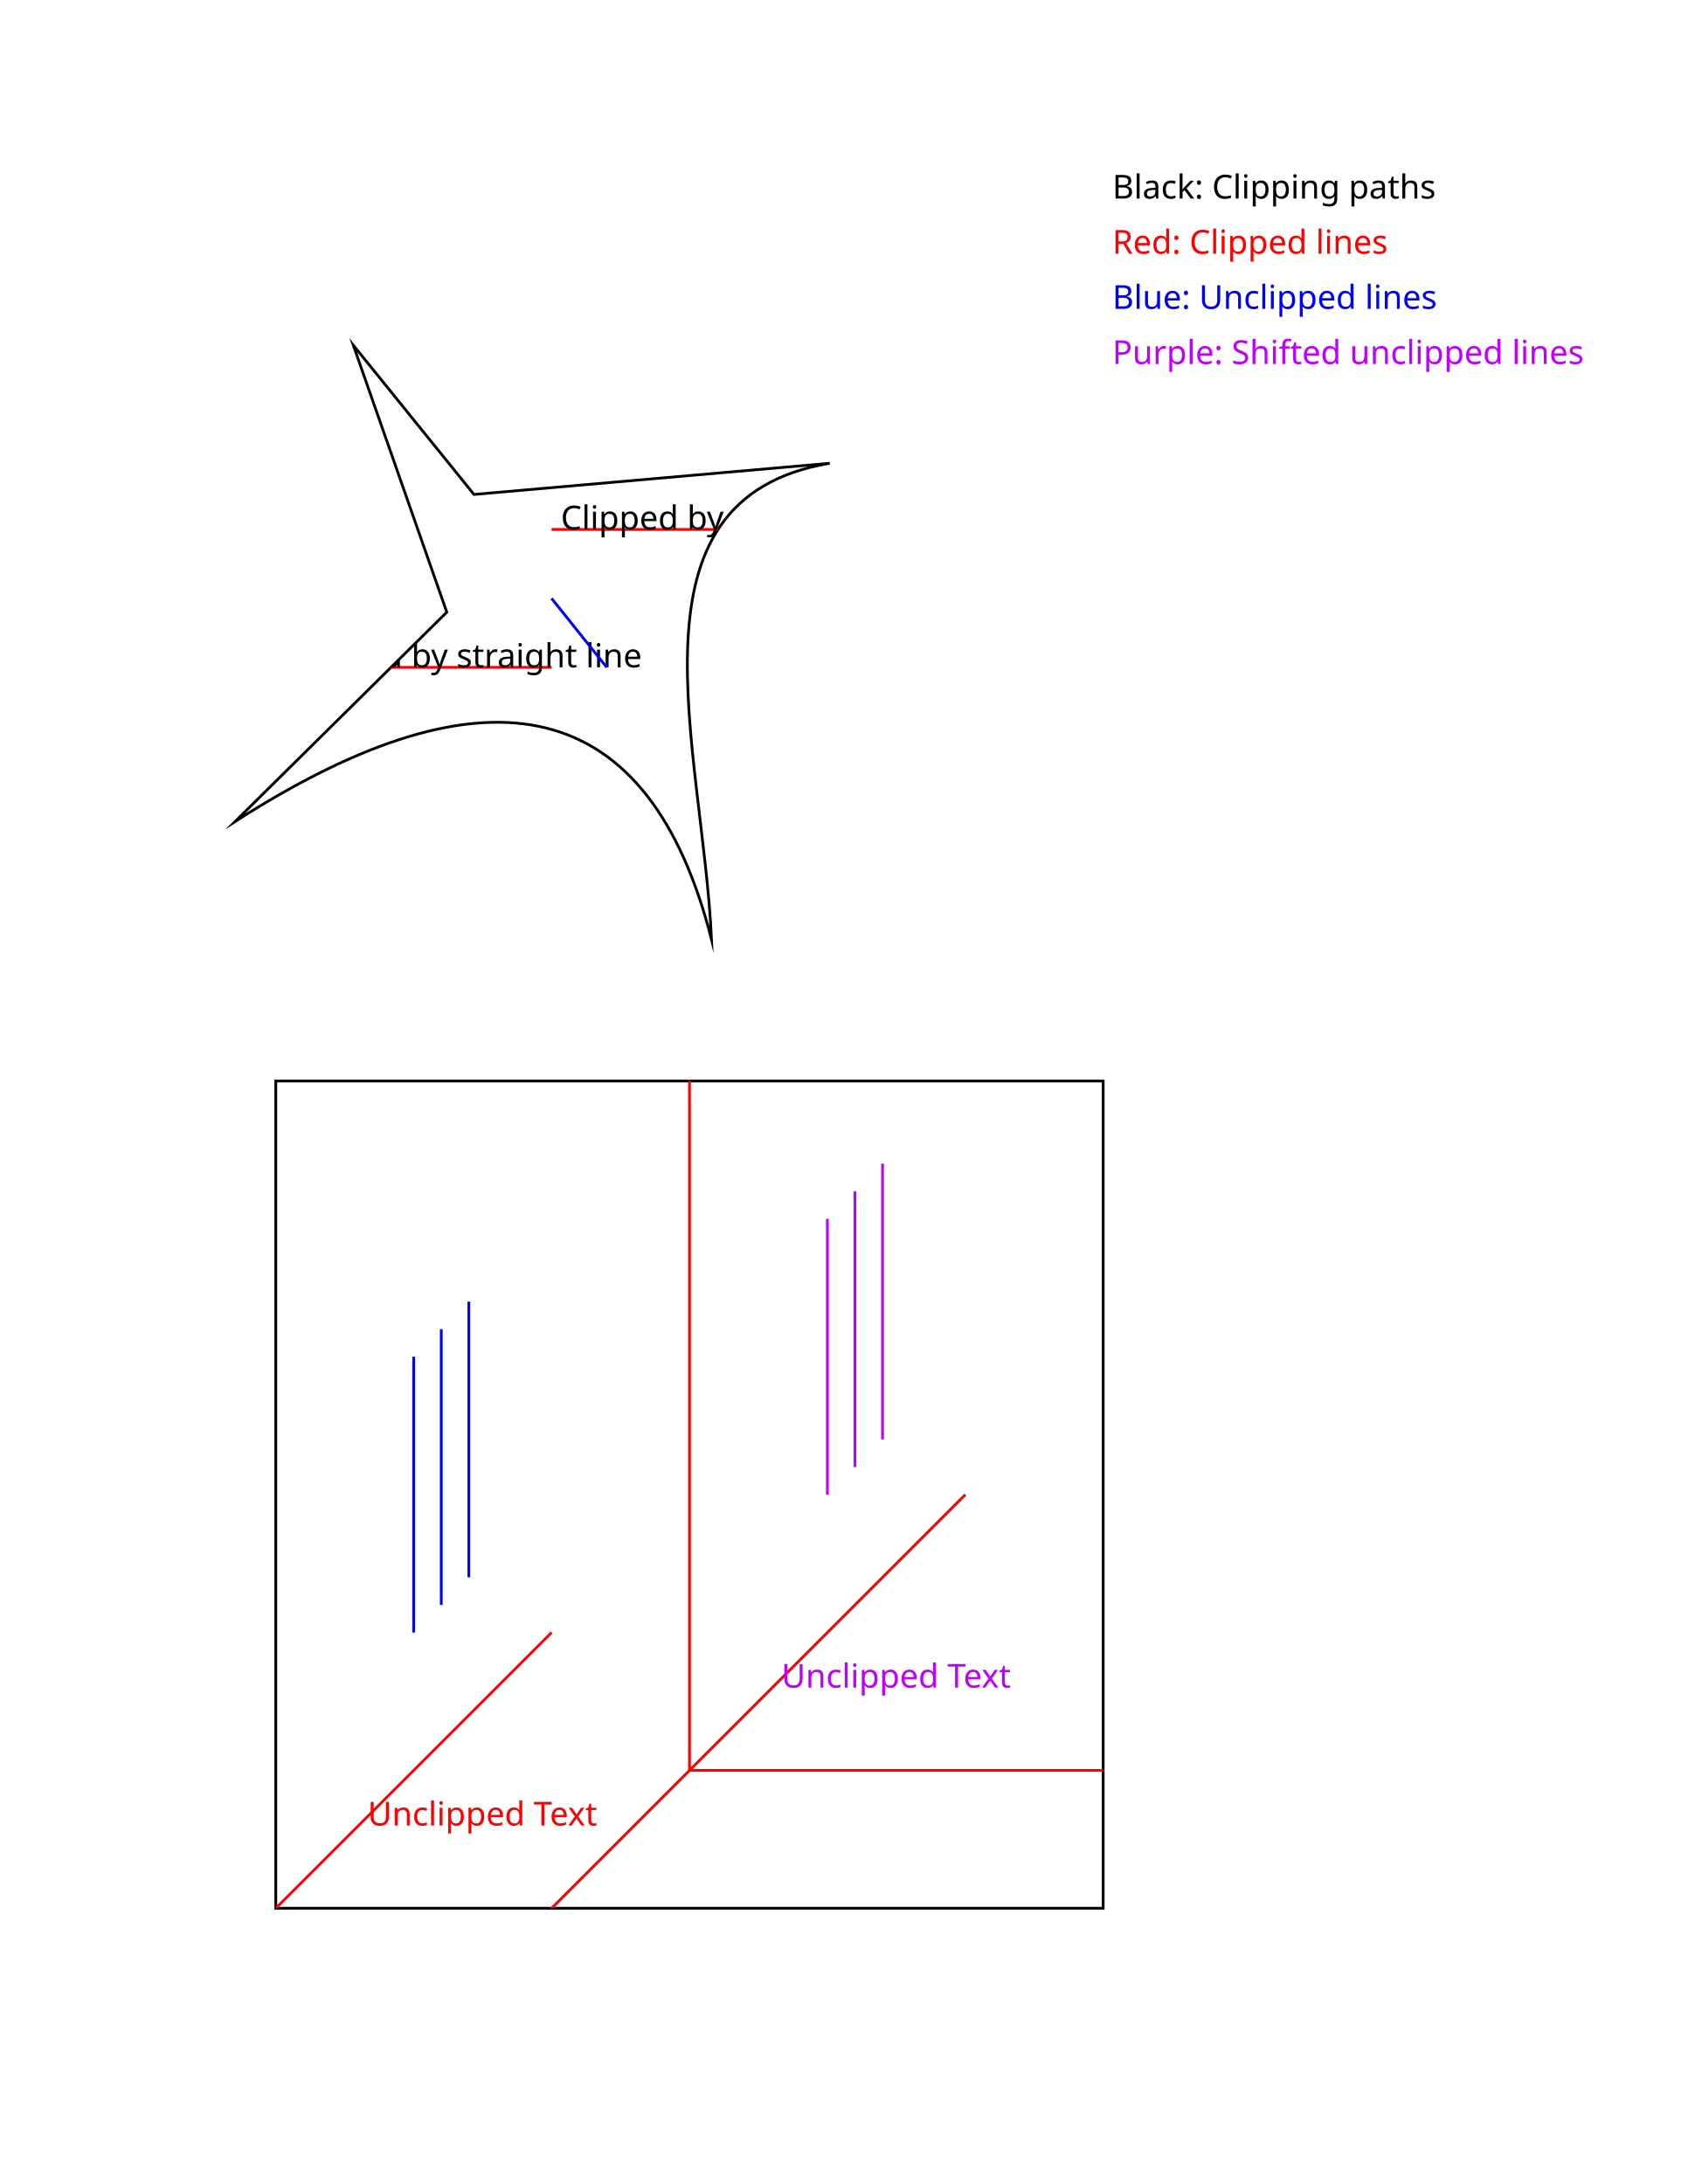
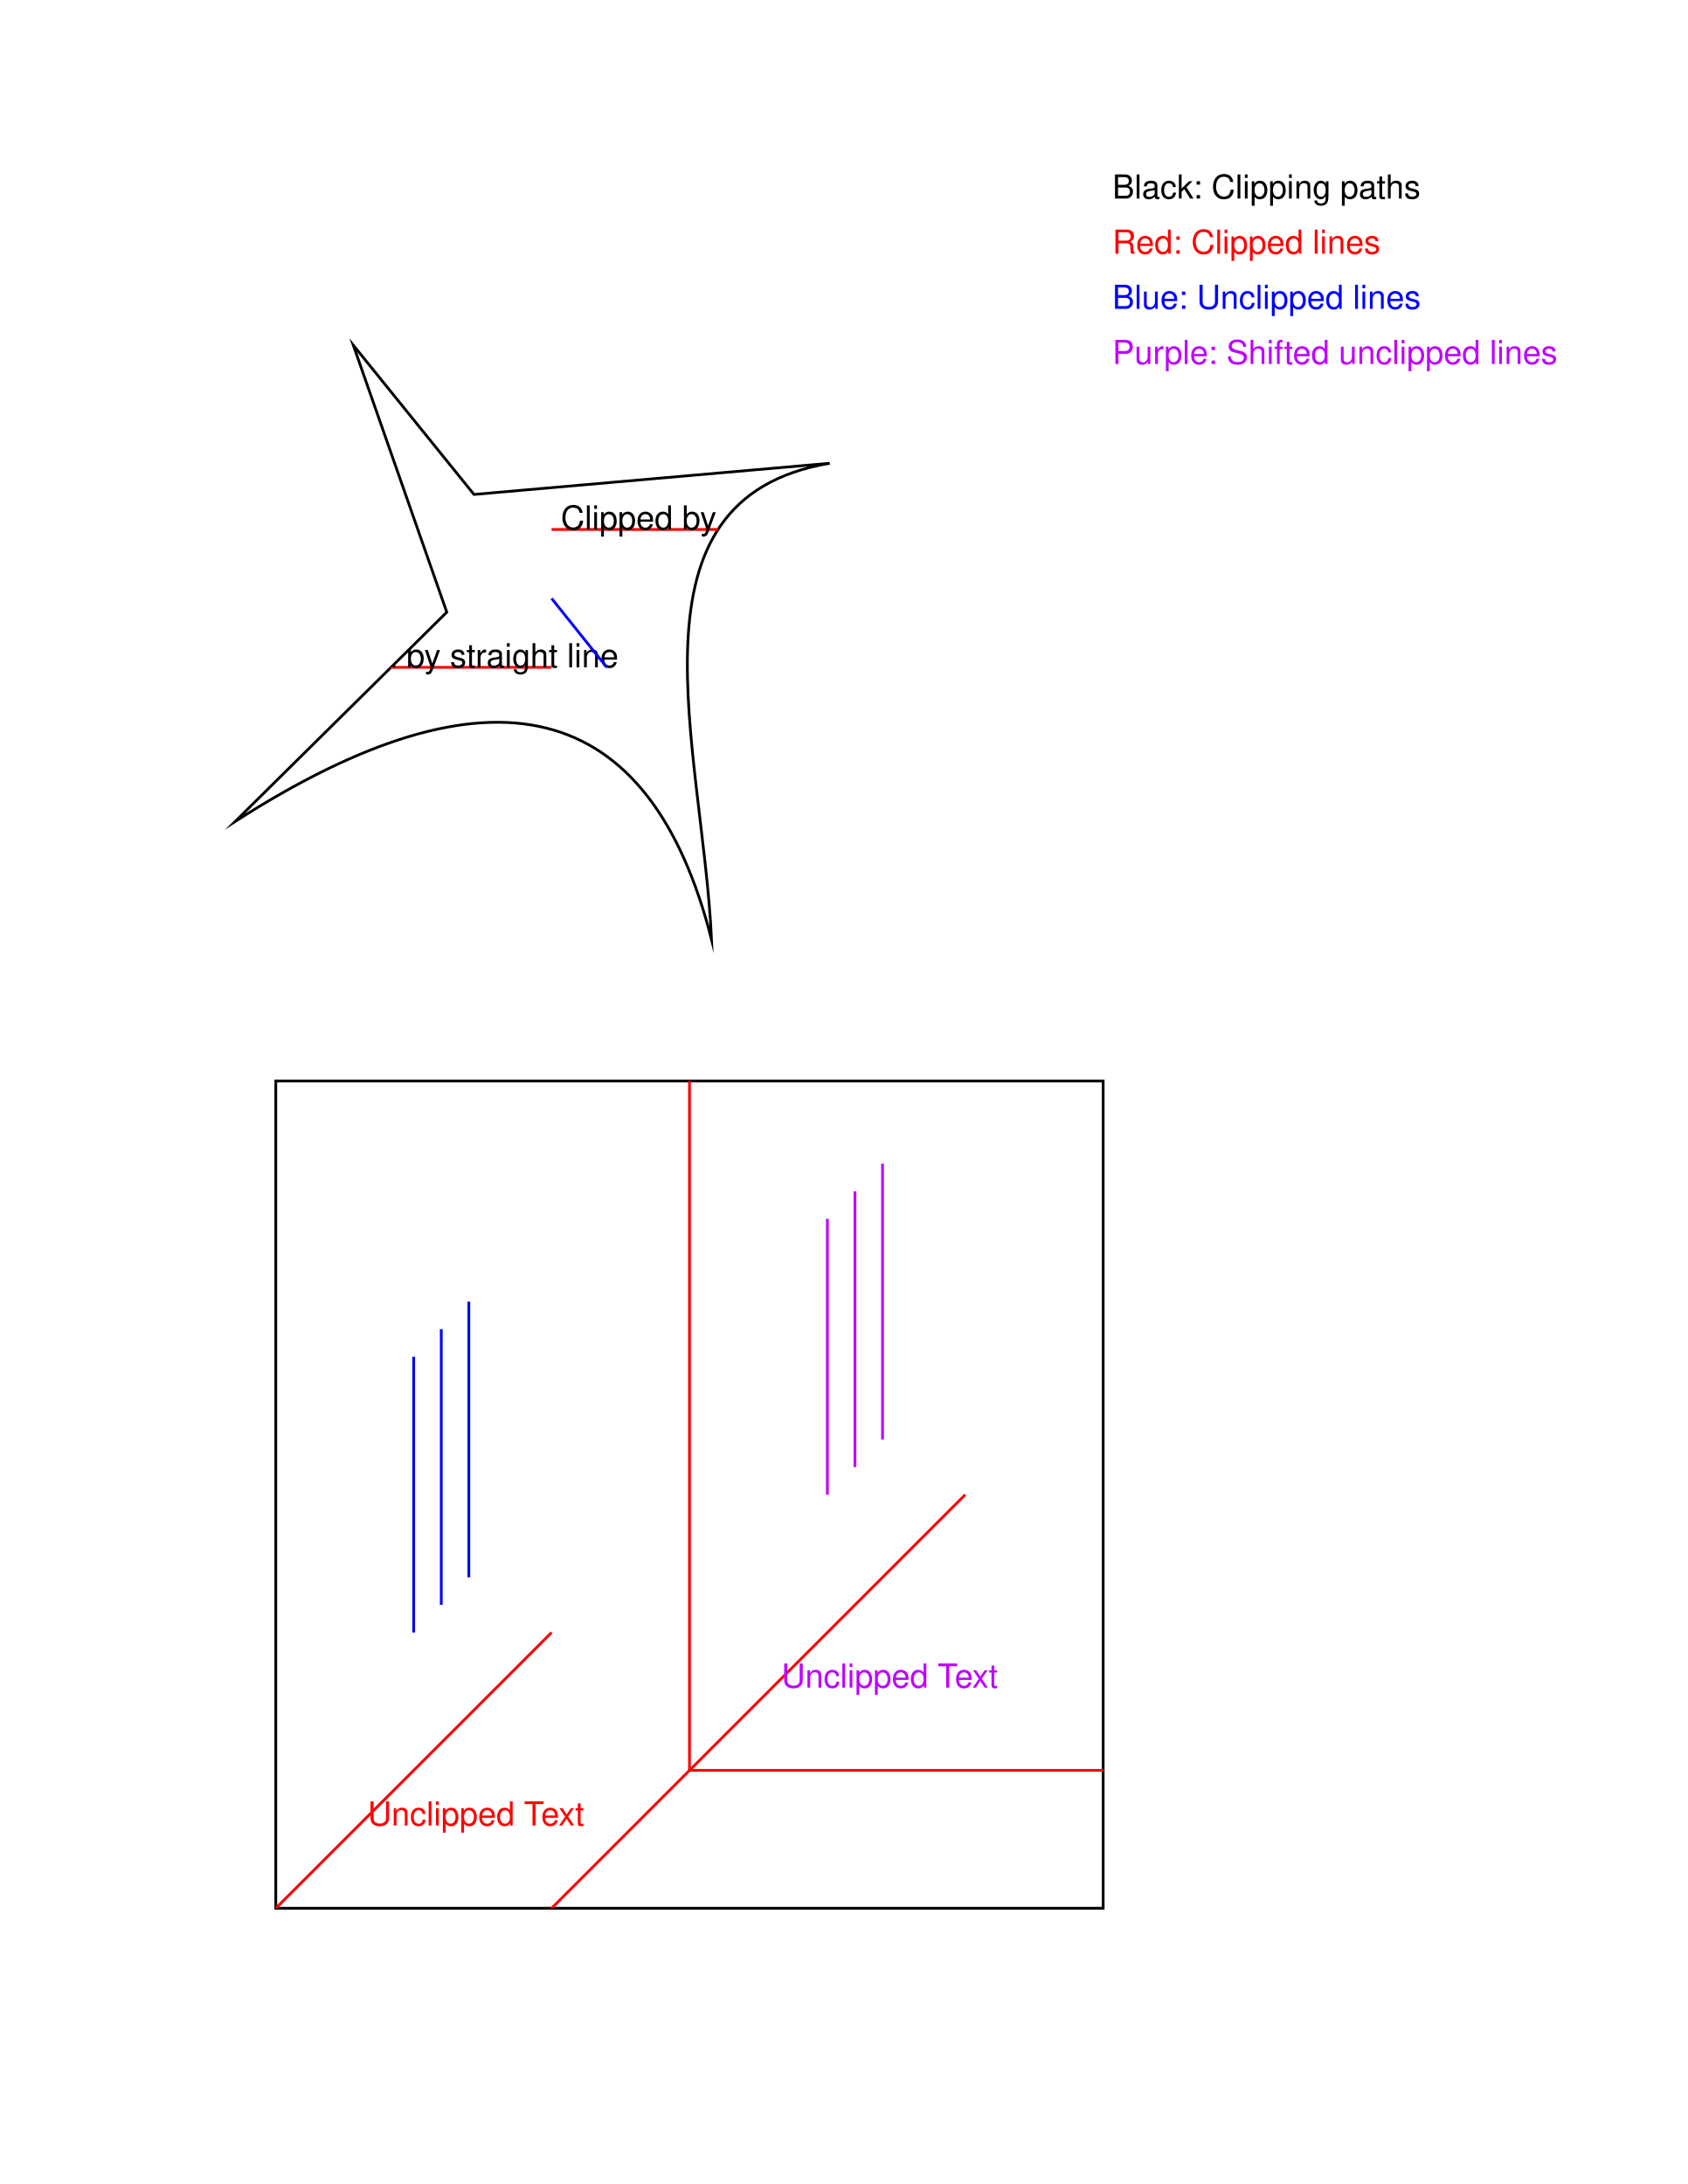
<svg xmlns="http://www.w3.org/2000/svg" version="1.1" id="svg1" width="816" height="1056" viewBox="0 0 816 1056">
  <defs id="defs1">
    <clipPath clipPathUnits="userSpaceOnUse" id="clipPath3">
      <path d="M 100,100 H 400 V 400 H 100 Z" id="path3" />
    </clipPath>
    <clipPath clipPathUnits="userSpaceOnUse" id="clipPath8">
      <path d="M 100,100 H 400 V 400 H 100 Z" transform="translate(-150,-50)" id="path8" />
    </clipPath>
    <clipPath clipPathUnits="userSpaceOnUse" id="clipPath15">
      <path d="M 300.852,324 171.863,312.695 128.094,366.84 162,270 85.254,194.086 c 92.742,59.496 150.328,45.219 172.754,-42.84 -3.305,70.168 -33.891,159.852 42.844,172.754 z m 0,0 z" id="path15" />
    </clipPath>
    <clipPath clipPathUnits="userSpaceOnUse" id="clipPath16">
      <path d="M 300.852,324 171.863,312.695 128.094,366.84 162,270 85.254,194.086 c 92.742,59.496 150.328,45.219 172.754,-42.84 -3.305,70.168 -33.891,159.852 42.844,172.754 z m 0,0 z" transform="matrix(1,0,0,-1,-203.336,300)" id="path16" />
    </clipPath>
    <clipPath clipPathUnits="userSpaceOnUse" id="clipPath18">
      <path d="M 300.852,324 171.863,312.695 128.094,366.84 162,270 85.254,194.086 c 92.742,59.496 150.328,45.219 172.754,-42.84 -3.305,70.168 -33.891,159.852 42.844,172.754 z m 0,0 z" id="path18" />
    </clipPath>
    <clipPath clipPathUnits="userSpaceOnUse" id="clipPath19">
      <path d="M 300.852,324 171.863,312.695 128.094,366.84 162,270 85.254,194.086 c 92.742,59.496 150.328,45.219 172.754,-42.84 -3.305,70.168 -33.891,159.852 42.844,172.754 z m 0,0 z" transform="matrix(1,0,0,-1,-103.336,250)" id="path19" />
    </clipPath>
  </defs>
  <g id="g1">
    <path id="path1" d="M 100,100 H 400 V 400 H 100 Z" style="fill:none;stroke:#000000;stroke-width:1;stroke-linecap:butt;stroke-linejoin:miter;stroke-miterlimit:10;stroke-dasharray:none;stroke-opacity:1" transform="matrix(1.333333,0,0,-1.333333,0,1056)" />
    <path id="path2" d="M 0,0 200,200 Z" style="fill:none;stroke:#ff0000;stroke-width:1;stroke-linecap:butt;stroke-linejoin:miter;stroke-miterlimit:10;stroke-dasharray:none;stroke-opacity:1" transform="matrix(1.333333,0,0,-1.333333,0,1056)" clip-path="url(#clipPath3)" />
    <path id="path4" d="M 150,200 V 300 Z" style="fill:none;stroke:#0000ff;stroke-width:1;stroke-linecap:butt;stroke-linejoin:miter;stroke-miterlimit:10;stroke-dasharray:none;stroke-opacity:1" transform="matrix(1.333333,0,0,-1.333333,0,1056)" />
    <path id="path5" d="M 150,200 V 300 Z" style="fill:none;stroke:#0000ff;stroke-width:1;stroke-linecap:butt;stroke-linejoin:miter;stroke-miterlimit:10;stroke-dasharray:none;stroke-opacity:1" transform="matrix(1.333333,0,0,-1.333333,13.33333,1042.667)" />
    <path id="path6" d="M 150,200 V 300 Z" style="fill:none;stroke:#0000ff;stroke-width:1;stroke-linecap:butt;stroke-linejoin:miter;stroke-miterlimit:10;stroke-dasharray:none;stroke-opacity:1" transform="matrix(1.333333,0,0,-1.333333,26.66667,1029.333)" />
    <text id="text6" xml:space="preserve" transform="matrix(1.333333,0,0,1.333333,177.7813,882.6667)">
-       <tspan id="tspan6" style="font-variant:normal;font-weight:normal;font-size:12px;font-family:'Noto Sans';writing-mode:lr-tb;fill:#ff0000;fill-opacity:1;fill-rule:nonzero;stroke:none" x="0" y="0">Unclipped Text </tspan>
+       <tspan id="tspan6" style="font-variant:normal;font-weight:normal;font-size:12px;font-family:Helvetica;writing-mode:lr-tb;fill:#ff0000;fill-opacity:1;fill-rule:nonzero;stroke:none" x="0" y="0">Unclipped Text </tspan>
    </text>
    <path id="path7" d="M 100,100 H 400 V 400 H 100 Z" style="fill:none;stroke:#ff0000;stroke-width:1;stroke-linecap:butt;stroke-linejoin:miter;stroke-miterlimit:10;stroke-dasharray:none;stroke-opacity:1" transform="matrix(1.333333,0,0,-1.333333,200,989.3333)" clip-path="url(#clipPath8)" />
    <path id="path9" d="M 0,0 200,200 Z" style="fill:none;stroke:#ff0000;stroke-width:1;stroke-linecap:butt;stroke-linejoin:miter;stroke-miterlimit:10;stroke-dasharray:none;stroke-opacity:1" transform="matrix(1.333333,0,0,-1.333333,200,989.3333)" clip-path="url(#clipPath8)" />
    <path id="path10" d="M 150,200 V 300 Z" style="fill:none;stroke:#bf00ff;stroke-width:1;stroke-linecap:butt;stroke-linejoin:miter;stroke-miterlimit:10;stroke-dasharray:none;stroke-opacity:1" transform="matrix(1.333333,0,0,-1.333333,200,989.3333)" />
    <path id="path11" d="M 150,200 V 300 Z" style="fill:none;stroke:#bf00ff;stroke-width:1;stroke-linecap:butt;stroke-linejoin:miter;stroke-miterlimit:10;stroke-dasharray:none;stroke-opacity:1" transform="matrix(1.333333,0,0,-1.333333,213.3333,976)" />
    <path id="path12" d="M 150,200 V 300 Z" style="fill:none;stroke:#bf00ff;stroke-width:1;stroke-linecap:butt;stroke-linejoin:miter;stroke-miterlimit:10;stroke-dasharray:none;stroke-opacity:1" transform="matrix(1.333333,0,0,-1.333333,226.6667,962.6667)" />
    <text id="text12" xml:space="preserve" transform="matrix(1.333333,0,0,1.333333,377.7813,816)">
-       <tspan id="tspan12" style="font-variant:normal;font-weight:normal;font-size:12px;font-family:'Noto Sans';writing-mode:lr-tb;fill:#bf00ff;fill-opacity:1;fill-rule:nonzero;stroke:none" x="0" y="0">Unclipped Text </tspan>
+       <tspan id="tspan12" style="font-variant:normal;font-weight:normal;font-size:12px;font-family:Helvetica;writing-mode:lr-tb;fill:#bf00ff;fill-opacity:1;fill-rule:nonzero;stroke:none" x="0" y="0">Unclipped Text </tspan>
    </text>
    <path id="path13" d="M 300.852,324 171.863,312.695 128.094,366.84 162,270 85.254,194.086 c 92.742,59.496 150.328,45.219 172.754,-42.84 -3.305,70.168 -33.891,159.852 42.844,172.754 z m 0,0 z" style="fill:none;stroke:#000000;stroke-width:1;stroke-linecap:butt;stroke-linejoin:miter;stroke-miterlimit:10;stroke-dasharray:none;stroke-opacity:1" transform="matrix(1.333333,0,0,-1.333333,0,656)" />
    <path id="path14" d="M 275,300 H 200 Z" style="fill:none;stroke:#ff0000;stroke-width:1;stroke-linecap:butt;stroke-linejoin:miter;stroke-miterlimit:10;stroke-dasharray:none;stroke-opacity:1" transform="matrix(1.333333,0,0,-1.333333,0,656)" clip-path="url(#clipPath15)" />
    <text id="text15" xml:space="preserve" transform="matrix(1.333333,0,0,1.333333,271.1147,256)" clip-path="url(#clipPath16)">
-       <tspan id="tspan15" style="font-variant:normal;font-weight:normal;font-size:12px;font-family:'Noto Sans';writing-mode:lr-tb;fill:#000000;fill-opacity:1;fill-rule:nonzero;stroke:none" x="0" y="0">Clipped by curve </tspan>
+       <tspan id="tspan15" style="font-variant:normal;font-weight:normal;font-size:12px;font-family:Helvetica;writing-mode:lr-tb;fill:#000000;fill-opacity:1;fill-rule:nonzero;stroke:none" x="0" y="0">Clipped by curve </tspan>
    </text>
    <path id="path17" d="M 200,250 H 100 Z" style="fill:none;stroke:#ff0000;stroke-width:1;stroke-linecap:butt;stroke-linejoin:miter;stroke-miterlimit:10;stroke-dasharray:none;stroke-opacity:1" transform="matrix(1.333333,0,0,-1.333333,0,656)" clip-path="url(#clipPath18)" />
    <text id="text18" xml:space="preserve" transform="matrix(1.333333,0,0,1.333333,137.7813,322.6667)" clip-path="url(#clipPath19)">
-       <tspan id="tspan18" style="font-variant:normal;font-weight:normal;font-size:12px;font-family:'Noto Sans';writing-mode:lr-tb;fill:#000000;fill-opacity:1;fill-rule:nonzero;stroke:none" x="0" y="0">Clipped by straight line </tspan>
+       <tspan id="tspan18" style="font-variant:normal;font-weight:normal;font-size:12px;font-family:Helvetica;writing-mode:lr-tb;fill:#000000;fill-opacity:1;fill-rule:nonzero;stroke:none" x="0" y="0">Clipped by straight line </tspan>
    </text>
    <path id="path20" d="m 220,250 -20,25 z" style="fill:none;stroke:#0000ff;stroke-width:1;stroke-linecap:butt;stroke-linejoin:miter;stroke-miterlimit:10;stroke-dasharray:none;stroke-opacity:1" transform="matrix(1.333333,0,0,-1.333333,0,656)" />
    <text id="text20" xml:space="preserve" transform="matrix(1.333333,0,0,1.333333,537.7813,96)">
-       <tspan id="tspan20" style="font-variant:normal;font-weight:normal;font-size:12px;font-family:'Noto Sans';writing-mode:lr-tb;fill:#000000;fill-opacity:1;fill-rule:nonzero;stroke:none" x="0" y="0">Black: Clipping paths </tspan>
+       <tspan id="tspan20" style="font-variant:normal;font-weight:normal;font-size:12px;font-family:Helvetica;writing-mode:lr-tb;fill:#000000;fill-opacity:1;fill-rule:nonzero;stroke:none" x="0" y="0">Black: Clipping paths </tspan>
    </text>
    <text id="text21" xml:space="preserve" transform="matrix(1.333333,0,0,1.333333,537.7813,122.6667)">
-       <tspan id="tspan21" style="font-variant:normal;font-weight:normal;font-size:12px;font-family:'Noto Sans';writing-mode:lr-tb;fill:#ff0000;fill-opacity:1;fill-rule:nonzero;stroke:none" x="0" y="0">Red: Clipped lines </tspan>
+       <tspan id="tspan21" style="font-variant:normal;font-weight:normal;font-size:12px;font-family:Helvetica;writing-mode:lr-tb;fill:#ff0000;fill-opacity:1;fill-rule:nonzero;stroke:none" x="0" y="0">Red: Clipped lines </tspan>
    </text>
    <text id="text22" xml:space="preserve" transform="matrix(1.333333,0,0,1.333333,537.7813,149.3333)">
-       <tspan id="tspan22" style="font-variant:normal;font-weight:normal;font-size:12px;font-family:'Noto Sans';writing-mode:lr-tb;fill:#0000ff;fill-opacity:1;fill-rule:nonzero;stroke:none" x="0" y="0">Blue: Unclipped lines </tspan>
+       <tspan id="tspan22" style="font-variant:normal;font-weight:normal;font-size:12px;font-family:Helvetica;writing-mode:lr-tb;fill:#0000ff;fill-opacity:1;fill-rule:nonzero;stroke:none" x="0" y="0">Blue: Unclipped lines </tspan>
    </text>
    <text id="text23" xml:space="preserve" transform="matrix(1.333333,0,0,1.333333,537.7813,176)">
-       <tspan id="tspan23" style="font-variant:normal;font-weight:normal;font-size:12px;font-family:'Noto Sans';writing-mode:lr-tb;fill:#bf00ff;fill-opacity:1;fill-rule:nonzero;stroke:none" x="0" y="0">Purple: Shifted unclipped lines </tspan>
+       <tspan id="tspan23" style="font-variant:normal;font-weight:normal;font-size:12px;font-family:Helvetica;writing-mode:lr-tb;fill:#bf00ff;fill-opacity:1;fill-rule:nonzero;stroke:none" x="0" y="0">Purple: Shifted unclipped lines </tspan>
    </text>
  </g>
</svg>
